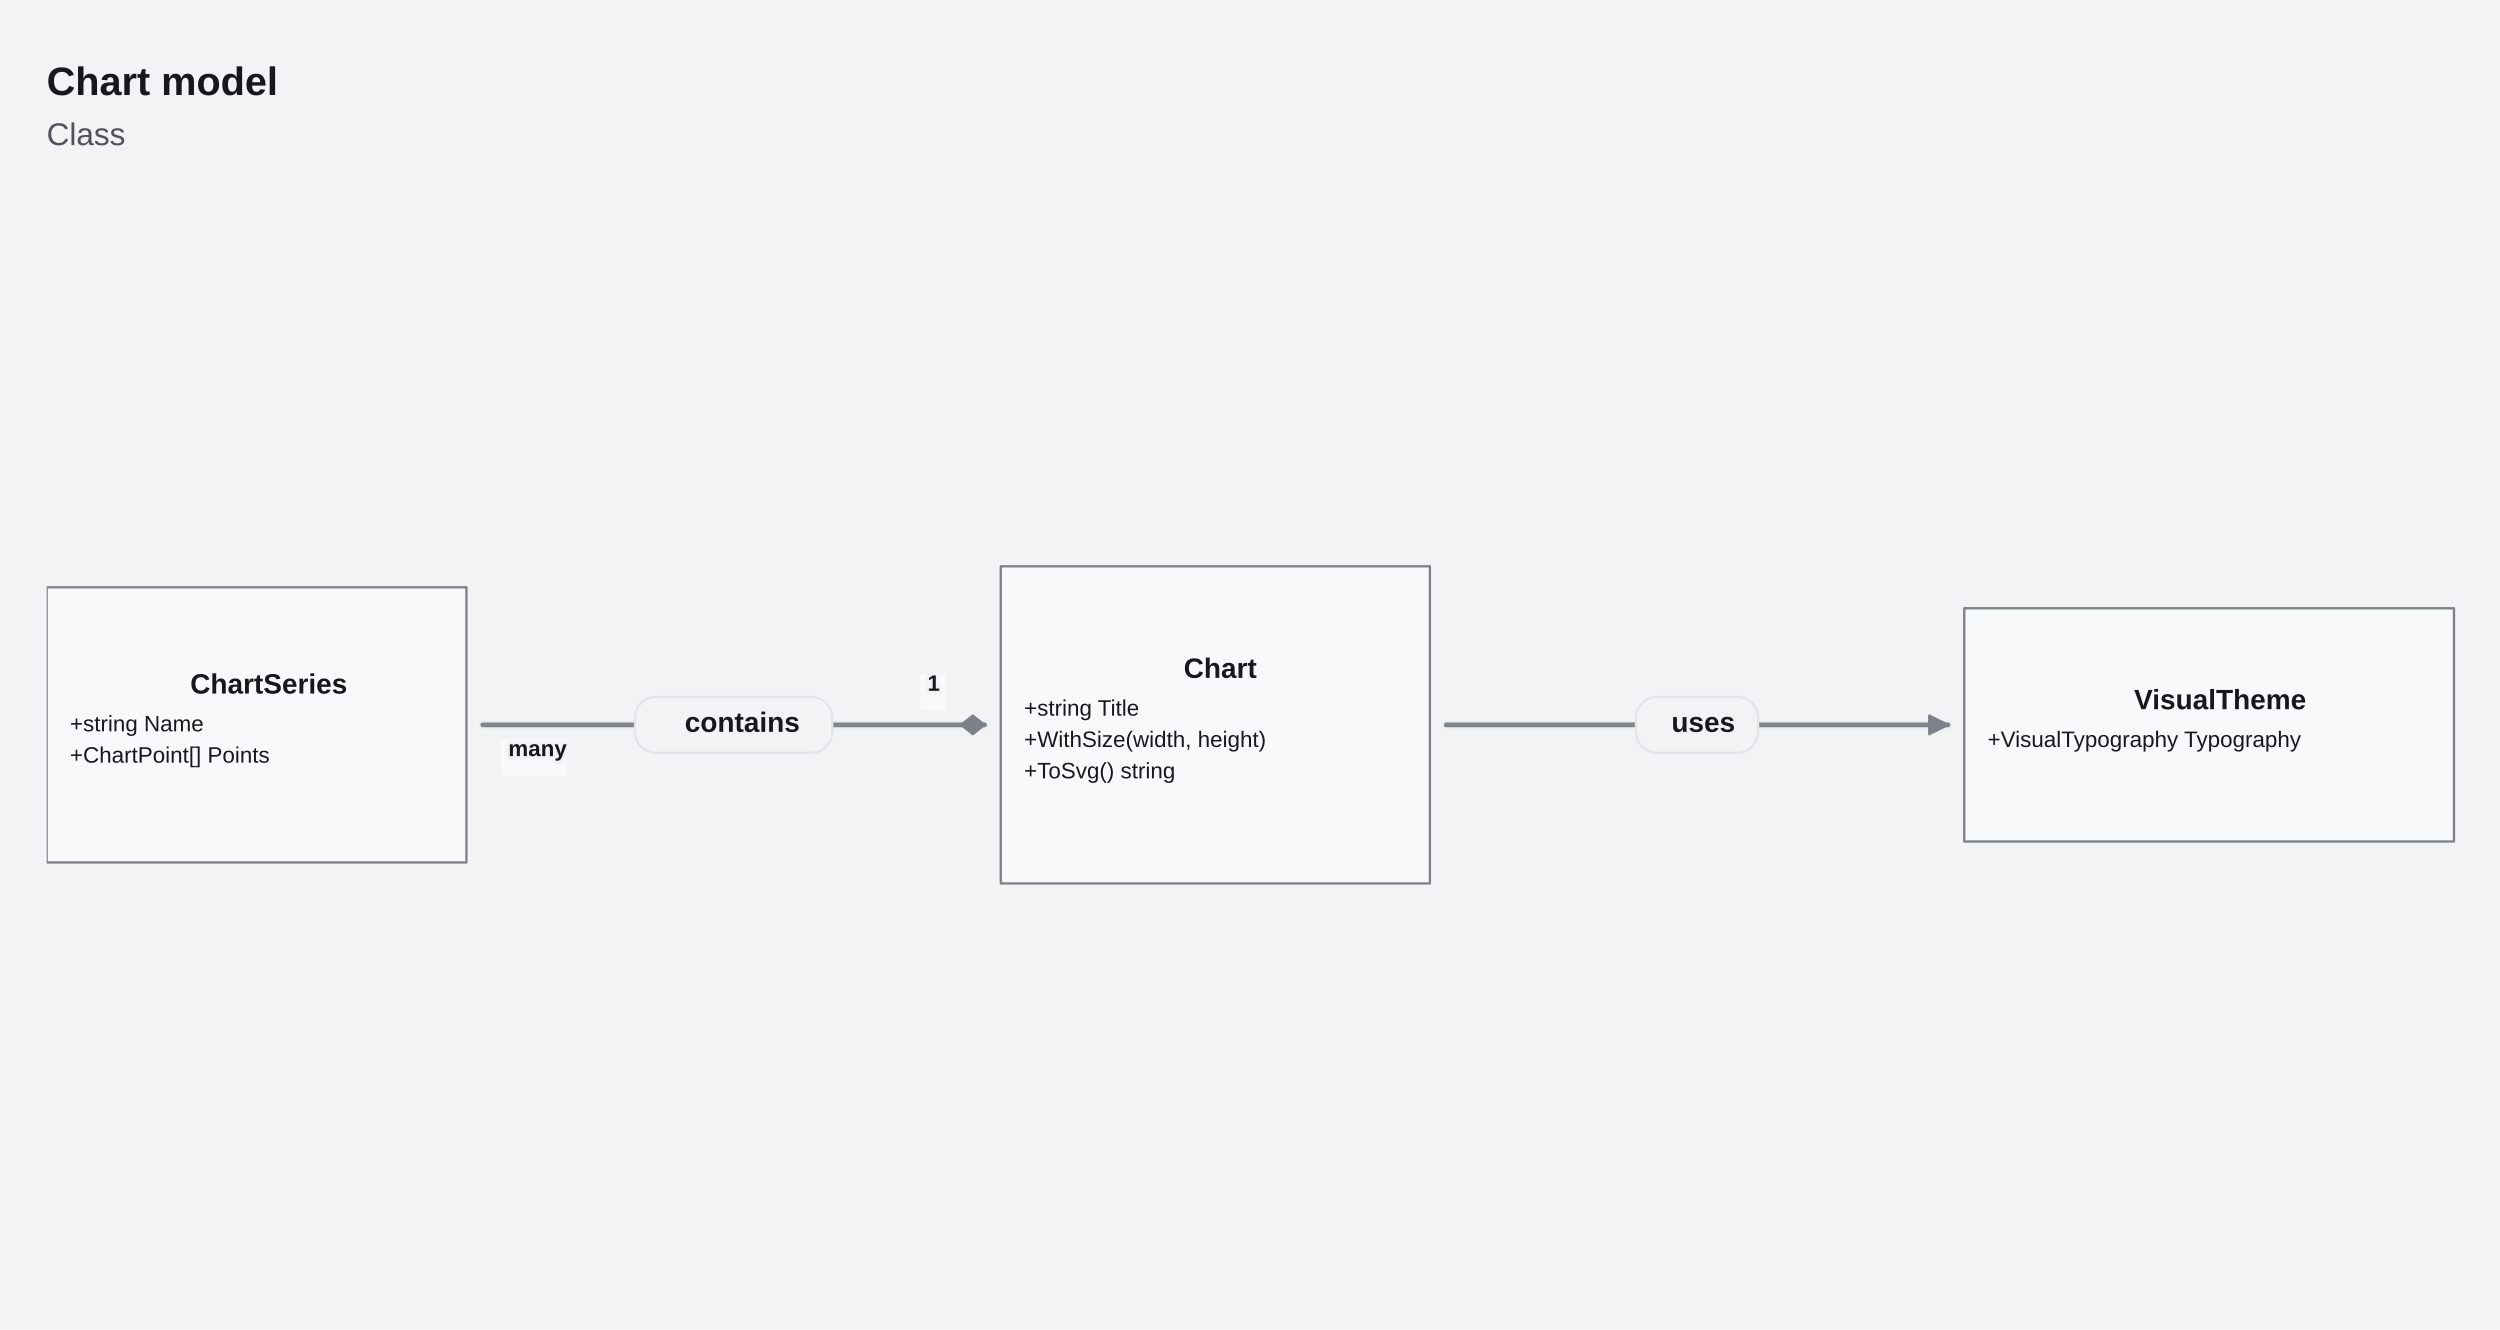
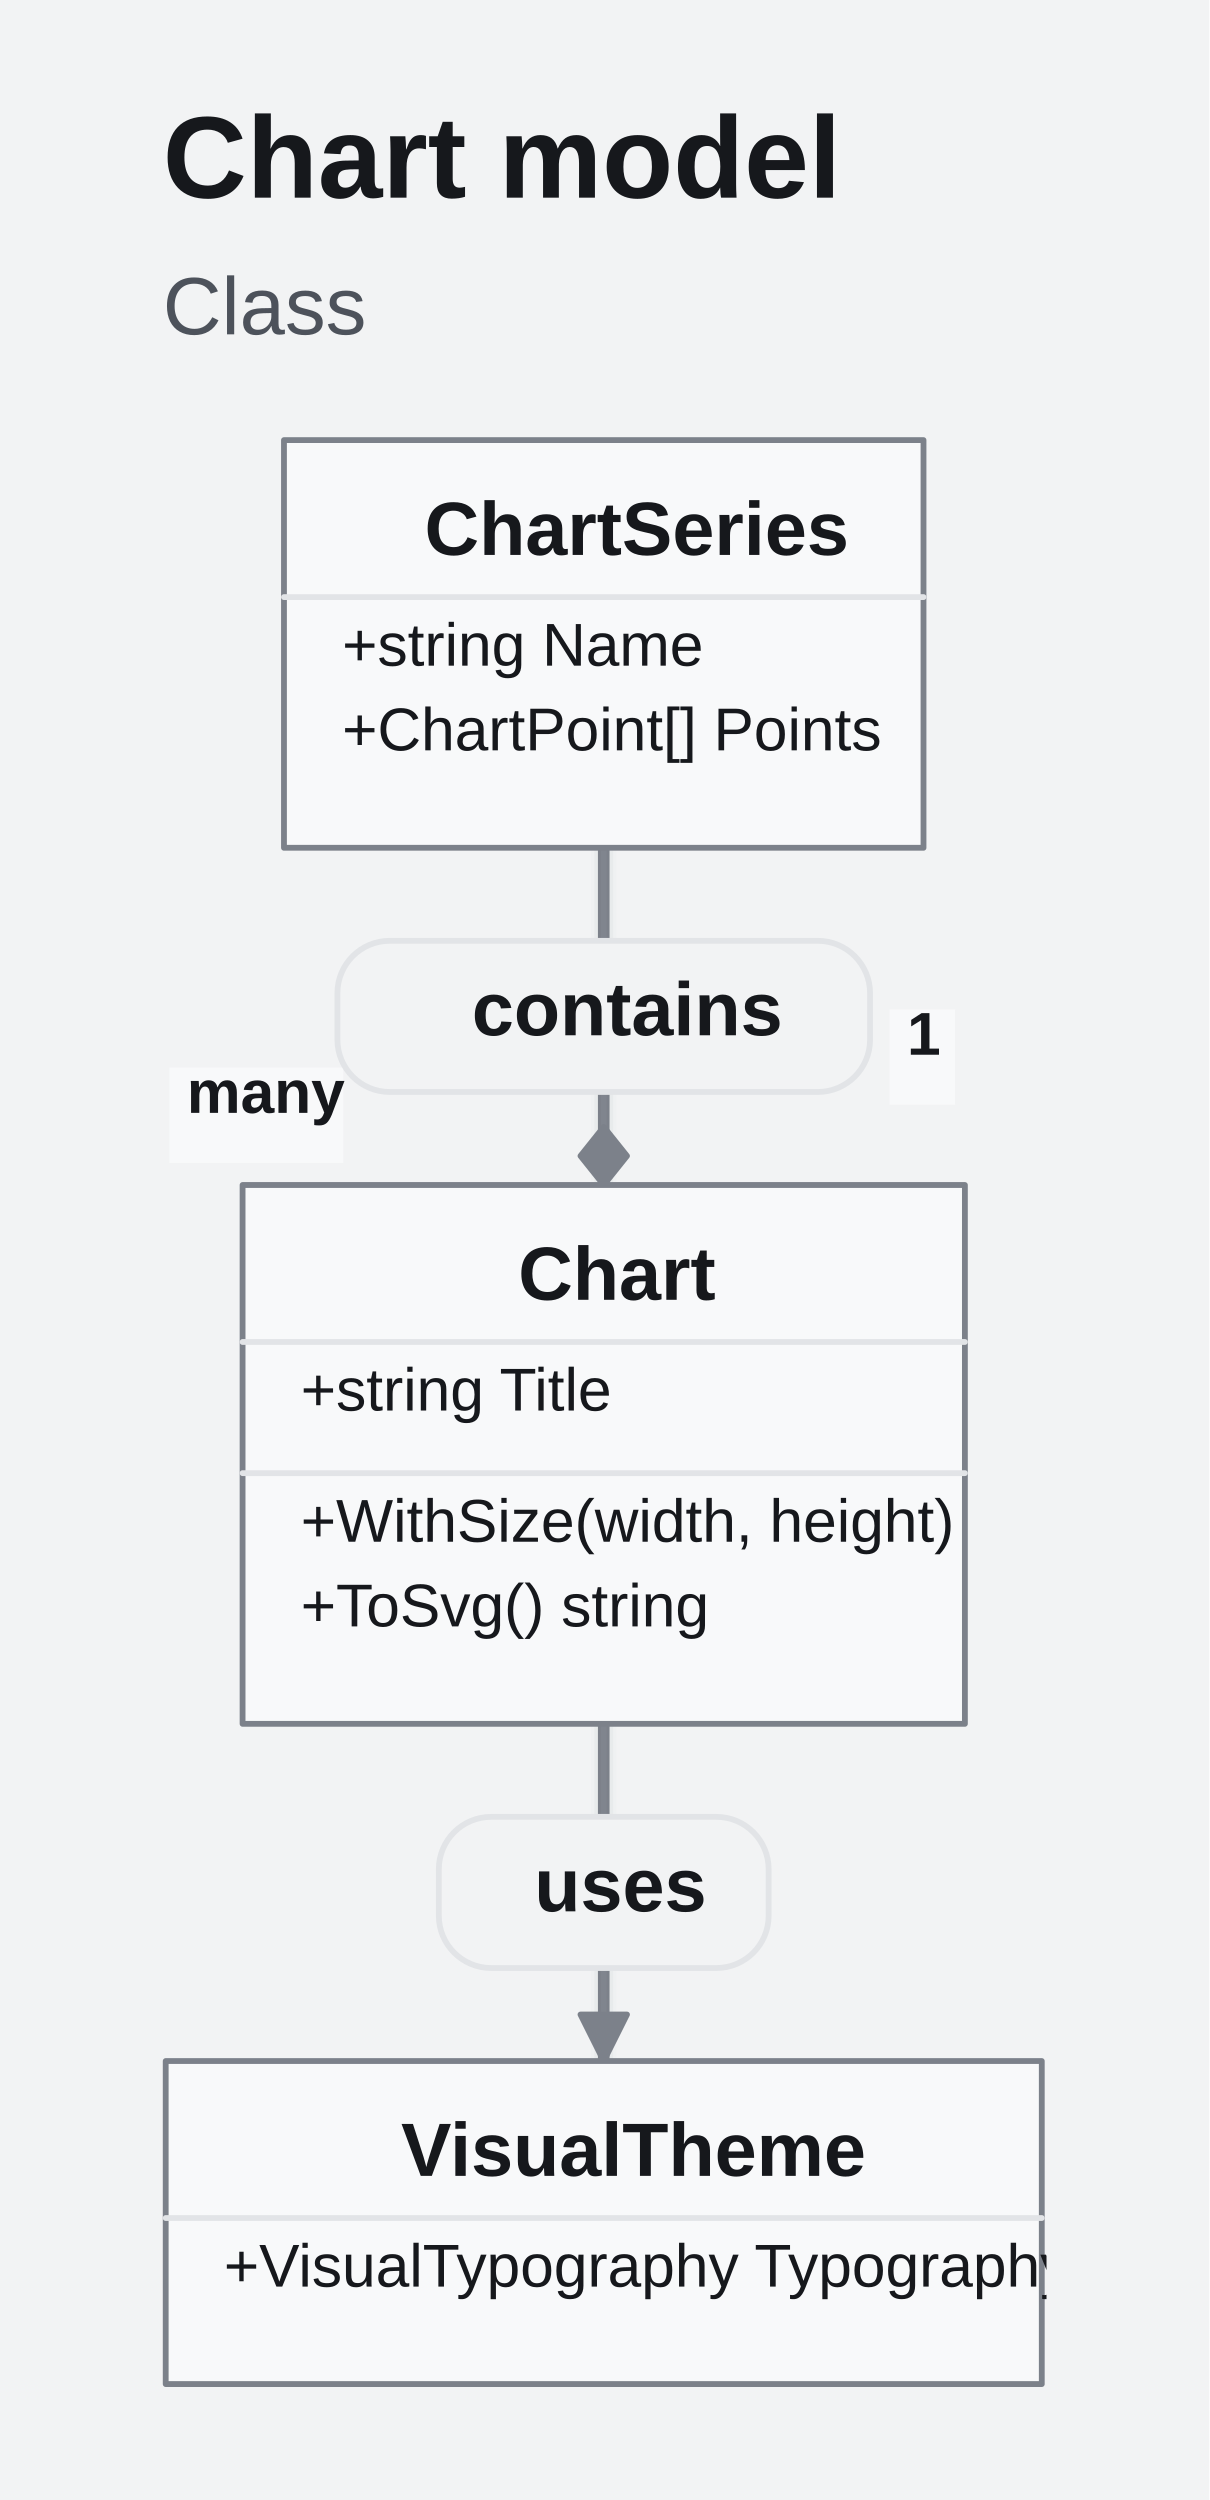
- <svg xmlns="http://www.w3.org/2000/svg" width="1072" height="570" viewBox="8 0 1072 570" stroke-linecap="round" stroke-linejoin="round" style="max-width:100%;height:auto;display:block" role="img" aria-label="Chart model" aria-labelledby="cfx-mm-class-l-title" aria-describedby="cfx-mm-class-l-description">
+ <svg xmlns="http://www.w3.org/2000/svg" width="208" height="430" viewBox="0 9 208 430" stroke-linecap="round" stroke-linejoin="round" style="max-width:100%;height:auto;display:block" role="img" aria-label="Chart model" aria-labelledby="cfx-mm-class-l-title" aria-describedby="cfx-mm-class-l-description">
  <defs>
    <clipPath id="cfx-mm-class-l-clip-1" clipPathUnits="userSpaceOnUse">
-       <rect x="28" y="28" width="1033" height="514" />
+       <rect x="28" y="28" width="152" height="392" />
    </clipPath>
    <clipPath id="cfx-mm-class-l-clip-10" clipPathUnits="userSpaceOnUse">
-       <rect x="28" y="79.65" width="1033" height="462.35" />
+       <rect x="28" y="84.2" width="152" height="335.8" />
    </clipPath>
  </defs>
-   <rect x="0" y="0" width="1089" height="570" rx="0" data-cfx-role="background" fill="#F2F3F4" stroke="none" stroke-width="1" />
+   <rect x="0" y="0" width="208" height="448" rx="0" data-cfx-role="background" fill="#F2F3F4" stroke="none" stroke-width="1" />
  <g clip-path="url(#cfx-mm-class-l-clip-1)">
-     <g data-cfx-role="frame-heading-source" data-cfx-authored-font-request="Calibri, Carlito, Segoe UI, Arial, system-ui, sans-serif|700|normal|17|">
+     <g data-cfx-role="frame-heading-source" data-cfx-authored-font-request="Calibri, Carlito, Segoe UI, Arial, system-ui, sans-serif|600|normal|20|">
      <g data-cfx-role="frame-heading">
-         <text x="28" y="40.75" font-family="Calibri, Carlito, Segoe UI, Arial, system-ui, sans-serif" font-size="17" font-weight="700" font-style="normal" fill="#16181C" xml:space="preserve" style="white-space:pre;font-language-override:normal;font-palette:normal">Chart model</text>
+         <text x="28" y="43" font-family="Calibri, Carlito, Segoe UI, Arial, system-ui, sans-serif" font-size="20" font-weight="600" font-style="normal" fill="#16181C" xml:space="preserve" style="white-space:pre;font-language-override:normal;font-palette:normal">Chart model</text>
      </g>
    </g>
-     <g data-cfx-role="frame-heading-source" data-cfx-authored-font-request="Calibri, Carlito, Segoe UI, Arial, system-ui, sans-serif|400|normal|13.5|">
+     <g data-cfx-role="frame-heading-source" data-cfx-authored-font-request="Calibri, Carlito, Segoe UI, Arial, system-ui, sans-serif|400|normal|14|">
      <g data-cfx-role="frame-heading">
-         <text x="28" y="62.225" font-family="Calibri, Carlito, Segoe UI, Arial, system-ui, sans-serif" font-size="13.5" font-weight="400" font-style="normal" fill="#4D525B" xml:space="preserve" style="white-space:pre;font-language-override:normal;font-palette:normal">Class</text>
+         <text x="28" y="66.5" font-family="Calibri, Carlito, Segoe UI, Arial, system-ui, sans-serif" font-size="14" font-weight="400" font-style="normal" fill="#4D525B" xml:space="preserve" style="white-space:pre;font-language-override:normal;font-palette:normal">Class</text>
      </g>
    </g>
  </g>
-   <g id="cfx-mm-class-l-node-9" data-cfx-source-id="mermaid-class" data-cfx-role="topology" class="cfx-topology" data-canvas-surface-style="Plain" data-cfx-active-scenario="" data-cfx-map-background-style="Dots" data-cfx-projection="" data-cfx-scenario-count="0" data-cfx-scenario-ids="" data-cfx-scenarios="[]" data-cfx-viewport="" data-chart-id="mermaid-class" data-fit-content-to-viewport="false" data-header-style="Standard" data-layout-direction="LeftToRight" data-layout-mode="Layered" data-node-surface-style="Card" data-visual-style="Default">
+   <g id="cfx-mm-class-l-node-9" data-cfx-source-id="mermaid-class" data-cfx-role="topology" class="cfx-topology" data-canvas-surface-style="Plain" data-cfx-active-scenario="" data-cfx-map-background-style="Dots" data-cfx-projection="" data-cfx-scenario-count="0" data-cfx-scenario-ids="" data-cfx-scenarios="[]" data-cfx-viewport="" data-chart-id="mermaid-class" data-fit-content-to-viewport="false" data-header-style="Standard" data-layout-direction="TopToBottom" data-layout-mode="Layered" data-node-surface-style="Card" data-visual-style="Default">
    <g clip-path="url(#cfx-mm-class-l-clip-10)">
-       <g id="cfx-mm-class-l-node-11" data-cfx-source-id="mermaid-edge-0" data-cfx-role="topology-edge" class="cfx-topology__edge" data-cfx-meta-mermaid-connector="*--" data-cfx-meta-mermaid-source-label="contains" data-cfx-selected="false" data-cfx-status="Unknown" data-direction="Backward" data-edge-color="" data-edge-dash-pattern="" data-edge-emphasis="Normal" data-edge-id="mermaid-edge-0" data-edge-kind="Ownership" data-edge-label="contains" data-edge-layout-inference="none" data-edge-line-style="Solid" data-edge-minimum-rank-span="2" data-edge-muted="false" data-edge-render-order="0" data-edge-routing-priority="0" data-edge-secondary-label="" data-edge-tertiary-label="" data-label-offset-x="0" data-label-offset-y="0" data-route-candidate-count="1" data-route-corridor="default" data-route-curve="Orthogonal" data-route-end-x="215" data-route-end-y="310.82500000000005" data-route-fallback-reason="not-obstacle-aware" data-route-label-obstacle-hits="0" data-route-lane="0" data-route-obstacle-count="2" data-route-obstacle-hits="0" data-route-offset="0" data-route-overlap-score="0" data-route-segment-count="3" data-route-start-x="430.135" data-route-start-y="310.82500000000005" data-route-strategy="Orthogonal" data-scenario-ids="" data-scenario-step-indices="" data-source-group-id="" data-source-label="1" data-source-marker="Diamond" data-source-node-id="Chart" data-source-port="Auto" data-source-port-id="" data-target-group-id="" data-target-label="many" data-target-marker="None" data-target-node-id="ChartSeries" data-target-port="Auto" data-target-port-id="" data-waypoint-count="0">
-         <path d="M 430.135 310.825 L 322.568 310.825 L 322.568 310.825 L 215 310.825" data-cfx-role="topology-edge-line-ambient-halo" fill="none" stroke="rgba(124,129,138,0.016)" stroke-width="4.4" />
-         <path d="M 430.135 310.825 L 322.568 310.825 L 322.568 310.825 L 215 310.825" data-cfx-role="topology-edge-line-halo" fill="none" stroke="rgba(124,129,138,0.055)" stroke-width="3.2" />
-         <path d="M 430.135 310.825 L 322.568 310.825 L 322.568 310.825 L 215 310.825" data-cfx-role="topology-edge-line" fill="none" stroke="#7C818A" stroke-width="2" />
-         <path d="M 430.135 310.825 L 322.568 310.825 L 322.568 310.825 L 215 310.825" data-cfx-role="topology-edge-line-highlight" fill="none" stroke="rgba(255,255,255,0.035)" stroke-width="1" />
-         <path d="M 430.135 310.825 L 425.135 306.825 L 420.135 310.825 L 425.135 314.825 Z" data-cfx-role="topology-marker" fill="#7C818A" stroke="#7C818A" stroke-width="1" fill-rule="evenodd" />
-         <g data-cfx-role="topology-edge-endpoint-label" data-edge-id="mermaid-edge-0" data-endpoint="source" data-label-x="408.135" data-label-y="296.82500000000005">
-           <rect x="402.702" y="289.025" width="10.866" height="15.6" rx="0" data-cfx-role="topology-endpoint-label-surface" fill="#F8F9FA" stroke="none" stroke-width="1" />
+       <g id="cfx-mm-class-l-node-11" data-cfx-source-id="mermaid-edge-0" data-cfx-role="topology-edge" class="cfx-topology__edge" data-cfx-meta-mermaid-connector="*--" data-cfx-meta-mermaid-source-label="contains" data-cfx-selected="false" data-cfx-status="Unknown" data-direction="Backward" data-edge-color="" data-edge-dash-pattern="" data-edge-emphasis="Normal" data-edge-id="mermaid-edge-0" data-edge-kind="Ownership" data-edge-label="contains" data-edge-layout-inference="source-port target-port" data-edge-line-style="Solid" data-edge-minimum-rank-span="1" data-edge-muted="false" data-edge-render-order="0" data-edge-routing-priority="0" data-edge-secondary-label="" data-edge-tertiary-label="" data-label-offset-x="0" data-label-offset-y="0" data-route-candidate-count="34" data-route-corridor="horizontal-target-bottom" data-route-curve="ObstacleAvoidingOrthogonal" data-route-end-x="103.8427734375" data-route-end-y="154.82" data-route-fallback-reason="none" data-route-label-obstacle-hits="0" data-route-lane="0" data-route-obstacle-count="2" data-route-obstacle-hits="0" data-route-offset="0" data-route-overlap-score="0" data-route-segment-count="3" data-route-start-x="103.8427734375" data-route-start-y="212.82" data-route-strategy="ObstacleAvoidingOrthogonal" data-scenario-ids="" data-scenario-step-indices="" data-source-group-id="" data-source-label="1" data-source-marker="Diamond" data-source-node-id="Chart" data-source-port="Top" data-source-port-id="" data-target-group-id="" data-target-label="many" data-target-marker="None" data-target-node-id="ChartSeries" data-target-port="Bottom" data-target-port-id="" data-waypoint-count="0">
+         <path d="M 103.843 212.82 L 103.843 172.82 L 103.843 172.82 L 103.843 154.82" data-cfx-role="topology-edge-line-ambient-halo" fill="none" stroke="rgba(124,129,138,0.016)" stroke-width="4.4" />
+         <path d="M 103.843 212.82 L 103.843 172.82 L 103.843 172.82 L 103.843 154.82" data-cfx-role="topology-edge-line-halo" fill="none" stroke="rgba(124,129,138,0.055)" stroke-width="3.2" />
+         <path d="M 103.843 212.82 L 103.843 172.82 L 103.843 172.82 L 103.843 154.82" data-cfx-role="topology-edge-line" fill="none" stroke="#7C818A" stroke-width="2" />
+         <path d="M 103.843 212.82 L 103.843 172.82 L 103.843 172.82 L 103.843 154.82" data-cfx-role="topology-edge-line-highlight" fill="none" stroke="rgba(255,255,255,0.035)" stroke-width="1" />
+         <path d="M 103.843 212.82 L 107.843 207.82 L 103.843 202.82 L 99.843 207.82 Z" data-cfx-role="topology-marker" fill="#7C818A" stroke="#7C818A" stroke-width="1" fill-rule="evenodd" />
+         <g data-cfx-role="topology-edge-endpoint-label" data-edge-id="mermaid-edge-0" data-endpoint="source" data-label-x="158.6427734375" data-label-y="190.82">
+           <rect x="153.007" y="182.62" width="11.271" height="16.4" rx="0" data-cfx-role="topology-endpoint-label-surface" fill="#F8F9FA" stroke="none" stroke-width="1" />
          <g data-cfx-role="topology-endpoint-label">
-             <text x="405.702" y="296.225" font-family="Calibri, Carlito, Segoe UI, Arial, system-ui, sans-serif" font-size="9.6" font-weight="600" font-style="normal" fill="#16181C" xml:space="preserve" stroke="#F2F3F4" stroke-width="3" stroke-linejoin="round" paint-order="stroke" style="white-space:pre;font-language-override:normal;font-palette:normal">1</text>
+             <text x="156.007" y="190.42" font-family="Calibri, Carlito, Segoe UI, Arial, system-ui, sans-serif" font-size="10.4" font-weight="600" font-style="normal" fill="#16181C" xml:space="preserve" style="white-space:pre;font-language-override:normal;font-palette:normal">1</text>
          </g>
        </g>
-         <g data-cfx-role="topology-edge-endpoint-label" data-edge-id="mermaid-edge-0" data-endpoint="target" data-label-x="237" data-label-y="324.82500000000005">
-           <rect x="222.963" y="317.025" width="28.073" height="15.6" rx="0" data-cfx-role="topology-endpoint-label-surface" fill="#F8F9FA" stroke="none" stroke-width="1" />
+         <g data-cfx-role="topology-edge-endpoint-label" data-edge-id="mermaid-edge-0" data-endpoint="target" data-label-x="44.08632812500002" data-label-y="200.82">
+           <rect x="29.13" y="192.62" width="29.913" height="16.4" rx="0" data-cfx-role="topology-endpoint-label-surface" fill="#F8F9FA" stroke="none" stroke-width="1" />
          <g data-cfx-role="topology-endpoint-label">
-             <text x="225.963" y="324.225" font-family="Calibri, Carlito, Segoe UI, Arial, system-ui, sans-serif" font-size="9.6" font-weight="600" font-style="normal" fill="#16181C" xml:space="preserve" stroke="#F2F3F4" stroke-width="3" stroke-linejoin="round" paint-order="stroke" style="white-space:pre;font-language-override:normal;font-palette:normal">many</text>
+             <text x="32.13" y="200.42" font-family="Calibri, Carlito, Segoe UI, Arial, system-ui, sans-serif" font-size="10.4" font-weight="600" font-style="normal" fill="#16181C" xml:space="preserve" style="white-space:pre;font-language-override:normal;font-palette:normal">many</text>
          </g>
        </g>
      </g>
-       <g id="cfx-mm-class-l-node-26" data-cfx-source-id="mermaid-edge-1" data-cfx-role="topology-edge" class="cfx-topology__edge" data-cfx-meta-mermaid-connector="--&gt;" data-cfx-meta-mermaid-source-label="uses" data-cfx-selected="false" data-cfx-status="Unknown" data-direction="Forward" data-edge-color="" data-edge-dash-pattern="" data-edge-emphasis="Normal" data-edge-id="mermaid-edge-1" data-edge-kind="Link" data-edge-label="uses" data-edge-layout-inference="none" data-edge-line-style="Solid" data-edge-minimum-rank-span="2" data-edge-muted="false" data-edge-render-order="1" data-edge-routing-priority="0" data-edge-secondary-label="" data-edge-tertiary-label="" data-label-offset-x="0" data-label-offset-y="0" data-route-candidate-count="1" data-route-corridor="default" data-route-curve="Orthogonal" data-route-end-x="843.269" data-route-end-y="310.82500000000005" data-route-fallback-reason="not-obstacle-aware" data-route-label-obstacle-hits="0" data-route-lane="0" data-route-obstacle-count="2" data-route-obstacle-hits="0" data-route-offset="0" data-route-overlap-score="0" data-route-segment-count="3" data-route-start-x="628.135" data-route-start-y="310.82500000000005" data-route-strategy="Orthogonal" data-scenario-ids="" data-scenario-step-indices="" data-source-group-id="" data-source-label="" data-source-marker="None" data-source-node-id="Chart" data-source-port="Auto" data-source-port-id="" data-target-group-id="" data-target-label="" data-target-marker="Arrow" data-target-node-id="VisualTheme" data-target-port="Auto" data-target-port-id="" data-waypoint-count="0">
-         <path d="M 628.135 310.825 L 735.702 310.825 L 735.702 310.825 L 843.269 310.825" data-cfx-role="topology-edge-line-ambient-halo" fill="none" stroke="rgba(124,129,138,0.016)" stroke-width="4.4" />
-         <path d="M 628.135 310.825 L 735.702 310.825 L 735.702 310.825 L 843.269 310.825" data-cfx-role="topology-edge-line-halo" fill="none" stroke="rgba(124,129,138,0.055)" stroke-width="3.2" />
-         <path d="M 628.135 310.825 L 735.702 310.825 L 735.702 310.825 L 843.269 310.825" data-cfx-role="topology-edge-line" fill="none" stroke="#7C818A" stroke-width="2" />
-         <path d="M 628.135 310.825 L 735.702 310.825 L 735.702 310.825 L 843.269 310.825" data-cfx-role="topology-edge-line-highlight" fill="none" stroke="rgba(255,255,255,0.035)" stroke-width="1" />
-         <path d="M 843.269 310.825 L 835.269 306.825 L 835.269 314.825 Z" data-cfx-role="topology-marker" fill="#7C818A" stroke="#7C818A" stroke-width="1" fill-rule="evenodd" />
+       <g id="cfx-mm-class-l-node-26" data-cfx-source-id="mermaid-edge-1" data-cfx-role="topology-edge" class="cfx-topology__edge" data-cfx-meta-mermaid-connector="--&gt;" data-cfx-meta-mermaid-source-label="uses" data-cfx-selected="false" data-cfx-status="Unknown" data-direction="Forward" data-edge-color="" data-edge-dash-pattern="" data-edge-emphasis="Normal" data-edge-id="mermaid-edge-1" data-edge-kind="Link" data-edge-label="uses" data-edge-layout-inference="source-port target-port" data-edge-line-style="Solid" data-edge-minimum-rank-span="1" data-edge-muted="false" data-edge-render-order="1" data-edge-routing-priority="0" data-edge-secondary-label="" data-edge-tertiary-label="" data-label-offset-x="0" data-label-offset-y="0" data-route-candidate-count="34" data-route-corridor="vertical-mid-ported" data-route-curve="ObstacleAvoidingOrthogonal" data-route-end-x="103.8427734375" data-route-end-y="363.5" data-route-fallback-reason="none" data-route-label-obstacle-hits="0" data-route-lane="0" data-route-obstacle-count="2" data-route-obstacle-hits="0" data-route-offset="0" data-route-overlap-score="0" data-route-segment-count="3" data-route-start-x="103.8427734375" data-route-start-y="305.5" data-route-strategy="ObstacleAvoidingOrthogonal" data-scenario-ids="" data-scenario-step-indices="" data-source-group-id="" data-source-label="" data-source-marker="None" data-source-node-id="Chart" data-source-port="Bottom" data-source-port-id="" data-target-group-id="" data-target-label="" data-target-marker="Arrow" data-target-node-id="VisualTheme" data-target-port="Top" data-target-port-id="" data-waypoint-count="0">
+         <path d="M 103.843 305.5 L 103.843 319.5 L 103.843 349.5 L 103.843 363.5" data-cfx-role="topology-edge-line-ambient-halo" fill="none" stroke="rgba(124,129,138,0.016)" stroke-width="4.4" />
+         <path d="M 103.843 305.5 L 103.843 319.5 L 103.843 349.5 L 103.843 363.5" data-cfx-role="topology-edge-line-halo" fill="none" stroke="rgba(124,129,138,0.055)" stroke-width="3.2" />
+         <path d="M 103.843 305.5 L 103.843 319.5 L 103.843 349.5 L 103.843 363.5" data-cfx-role="topology-edge-line" fill="none" stroke="#7C818A" stroke-width="2" />
+         <path d="M 103.843 305.5 L 103.843 319.5 L 103.843 349.5 L 103.843 363.5" data-cfx-role="topology-edge-line-highlight" fill="none" stroke="rgba(255,255,255,0.035)" stroke-width="1" />
+         <path d="M 103.843 363.5 L 107.843 355.5 L 99.843 355.5 Z" data-cfx-role="topology-marker" fill="#7C818A" stroke="#7C818A" stroke-width="1" fill-rule="evenodd" />
      </g>
-       <g id="cfx-mm-class-l-node-33" data-cfx-source-id="mermaid-edge-0-label" data-cfx-role="topology-edge-label" class="cfx-topology__edge-label" data-cfx-status="Unknown" data-edge-id="mermaid-edge-0" data-edge-label-render-order="0" data-edge-render-order="0" data-label-anchor-node-id="" data-label-anchor-override="false" data-label-anchor-x="322.5675" data-label-anchor-y="310.82500000000005" data-label-clearance="false" data-label-height="24" data-label-leader="false" data-label-line-count="1" data-label-width="84.56727272727272" data-label-x="322.5675" data-label-y="310.82500000000005">
-         <rect x="280.284" y="298.825" width="84.567" height="24" rx="9" data-cfx-role="topology-edge-label-surface" fill="#F2F3F4" stroke="#E2E4E7" stroke-width="1" />
+       <g id="cfx-mm-class-l-node-33" data-cfx-source-id="mermaid-edge-0-label" data-cfx-role="topology-edge-label" class="cfx-topology__edge-label" data-cfx-status="Unknown" data-edge-id="mermaid-edge-0" data-edge-label-render-order="0" data-edge-render-order="0" data-label-anchor-node-id="" data-label-anchor-override="false" data-label-anchor-x="103.8427734375" data-label-anchor-y="183.82" data-label-clearance="false" data-label-height="26" data-label-leader="false" data-label-line-count="1" data-label-width="91.61454545454546" data-label-x="103.8427734375" data-label-y="183.82">
+         <rect x="58.036" y="170.82" width="91.615" height="26" rx="9" data-cfx-role="topology-edge-label-surface" fill="#F2F3F4" stroke="#E2E4E7" stroke-width="1" />
        <g data-cfx-role="topology-edge-label-text">
-           <text x="301.626" y="313.825" font-family="Calibri, Carlito, Segoe UI, Arial, system-ui, sans-serif" font-size="12" font-weight="600" font-style="normal" fill="#16181C" xml:space="preserve" style="white-space:pre;font-language-override:normal;font-palette:normal">contains</text>
+           <text x="81.156" y="187.07" font-family="Calibri, Carlito, Segoe UI, Arial, system-ui, sans-serif" font-size="13" font-weight="600" font-style="normal" fill="#16181C" xml:space="preserve" style="white-space:pre;font-language-override:normal;font-palette:normal">contains</text>
        </g>
      </g>
-       <g id="cfx-mm-class-l-node-37" data-cfx-source-id="mermaid-edge-1-label" data-cfx-role="topology-edge-label" class="cfx-topology__edge-label" data-cfx-status="Unknown" data-edge-id="mermaid-edge-1" data-edge-label-render-order="1" data-edge-render-order="1" data-label-anchor-node-id="" data-label-anchor-override="false" data-label-anchor-x="735.702" data-label-anchor-y="310.82500000000005" data-label-clearance="false" data-label-height="24" data-label-leader="false" data-label-line-count="1" data-label-width="52.36363636363636" data-label-x="735.702" data-label-y="310.82500000000005">
-         <rect x="709.52" y="298.825" width="52.364" height="24" rx="9" data-cfx-role="topology-edge-label-surface" fill="#F2F3F4" stroke="#E2E4E7" stroke-width="1" />
+       <g id="cfx-mm-class-l-node-37" data-cfx-source-id="mermaid-edge-1-label" data-cfx-role="topology-edge-label" class="cfx-topology__edge-label" data-cfx-status="Unknown" data-edge-id="mermaid-edge-1" data-edge-label-render-order="1" data-edge-render-order="1" data-label-anchor-node-id="" data-label-anchor-override="false" data-label-anchor-x="103.8427734375" data-label-anchor-y="334.5" data-label-clearance="false" data-label-height="26" data-label-leader="false" data-label-line-count="1" data-label-width="56.727272727272734" data-label-x="103.8427734375" data-label-y="334.5">
+         <rect x="75.479" y="321.5" width="56.727" height="26" rx="9" data-cfx-role="topology-edge-label-surface" fill="#F2F3F4" stroke="#E2E4E7" stroke-width="1" />
        <g data-cfx-role="topology-edge-label-text">
-           <text x="724.675" y="313.825" font-family="Calibri, Carlito, Segoe UI, Arial, system-ui, sans-serif" font-size="12" font-weight="600" font-style="normal" fill="#16181C" xml:space="preserve" style="white-space:pre;font-language-override:normal;font-palette:normal">uses</text>
+           <text x="91.896" y="337.75" font-family="Calibri, Carlito, Segoe UI, Arial, system-ui, sans-serif" font-size="13" font-weight="600" font-style="normal" fill="#16181C" xml:space="preserve" style="white-space:pre;font-language-override:normal;font-palette:normal">uses</text>
        </g>
      </g>
-       <g id="cfx-mm-class-l-node-41" data-cfx-source-id="Chart" data-cfx-role="topology-node" class="cfx-topology__node cfx-mermaid-class" data-cfx-meta-layer="2" data-cfx-meta-layout-column="0" data-cfx-meta-layout-layer="2" data-cfx-meta-layout-layerindex="1" data-cfx-meta-layout-rankhintsapplied="true" data-cfx-meta-layout-row="0" data-cfx-meta-mermaid-attributes="1" data-cfx-meta-mermaid-id="Chart" data-cfx-meta-mermaid-kind="class" data-cfx-meta-mermaid-methods="2" data-cfx-meta-mermaid-source-label="Chart" data-cfx-selected="false" data-cfx-status="Unknown" data-group-id="" data-group-label="" data-node-badge="" data-node-detail-count="3" data-node-display-mode="Card" data-node-id="Chart" data-node-kind="Generic" data-node-label="Chart" data-node-shape="Rectangle" data-scenario-ids="" data-scenario-step-indices="">
-         <path d="M 437.135 242.825 L 621.135 242.825 L 621.135 378.825 L 437.135 378.825 Z" data-cfx-role="topology-node-surface" fill="#F8F9FA" stroke="#7C818A" stroke-width="1" fill-rule="evenodd" />
+       <g id="cfx-mm-class-l-node-41" data-cfx-source-id="Chart" data-cfx-role="topology-node" class="cfx-topology__node cfx-mermaid-class" data-cfx-meta-layer="1" data-cfx-meta-layout-column="0" data-cfx-meta-layout-layer="1" data-cfx-meta-layout-layerindex="1" data-cfx-meta-layout-rankhintsapplied="true" data-cfx-meta-layout-row="0" data-cfx-meta-mermaid-attributes="1" data-cfx-meta-mermaid-id="Chart" data-cfx-meta-mermaid-kind="class" data-cfx-meta-mermaid-methods="2" data-cfx-meta-mermaid-source-label="Chart" data-cfx-selected="false" data-cfx-status="Unknown" data-group-id="" data-group-label="" data-node-badge="" data-node-detail-count="3" data-node-display-mode="Card" data-node-id="Chart" data-node-kind="Generic" data-node-label="Chart" data-node-shape="Rectangle" data-scenario-ids="" data-scenario-step-indices="">
+         <path d="M 41.723 212.82 L 165.962 212.82 L 165.962 305.5 L 41.723 305.5 Z" data-cfx-role="topology-node-surface" fill="#F8F9FA" stroke="#7C818A" stroke-width="1" fill-rule="evenodd" />
        <g id="cfx-mm-class-l-node-43" data-cfx-source-id="Chart-label" data-cfx-role="topology-node-label">
-           <text x="515.564" y="290.665" font-family="Calibri, Carlito, Segoe UI, Arial, system-ui, sans-serif" font-size="12" font-weight="600" font-style="normal" fill="#16181C" xml:space="preserve" style="white-space:pre;font-language-override:normal;font-palette:normal">Chart</text>
+           <text x="89.142" y="232.57" font-family="Calibri, Carlito, Segoe UI, Arial, system-ui, sans-serif" font-size="13" font-weight="600" font-style="normal" fill="#16181C" xml:space="preserve" style="white-space:pre;font-language-override:normal;font-palette:normal">Chart</text>
+         </g>
+         <line x1="41.723" y1="239.82" x2="165.962" y2="239.82" data-cfx-role="topology-node-detail-separator" fill="none" stroke="#E2E4E7" stroke-width="1" />
+         <g data-cfx-role="topology-node-detail">
+           <text x="51.723" y="251.62" font-family="Calibri, Carlito, Segoe UI, Arial, system-ui, sans-serif" font-size="10.4" font-weight="400" font-style="normal" fill="#16181C" xml:space="preserve" style="white-space:pre;font-language-override:normal;font-palette:normal">+string Title</text>
+         </g>
+         <line x1="41.723" y1="262.38" x2="165.962" y2="262.38" data-cfx-role="topology-node-detail-separator" fill="none" stroke="#E2E4E7" stroke-width="1" />
+         <g data-cfx-role="topology-node-detail">
+           <text x="51.723" y="274.18" font-family="Calibri, Carlito, Segoe UI, Arial, system-ui, sans-serif" font-size="10.4" font-weight="400" font-style="normal" fill="#16181C" xml:space="preserve" style="white-space:pre;font-language-override:normal;font-palette:normal">+WithSize(width, height)</text>
        </g>
        <g data-cfx-role="topology-node-detail">
-           <text x="447.135" y="306.865" font-family="Calibri, Carlito, Segoe UI, Arial, system-ui, sans-serif" font-size="9.6" font-weight="400" font-style="normal" fill="#16181C" xml:space="preserve" style="white-space:pre;font-language-override:normal;font-palette:normal">+string Title</text>
+           <text x="51.723" y="288.74" font-family="Calibri, Carlito, Segoe UI, Arial, system-ui, sans-serif" font-size="10.4" font-weight="400" font-style="normal" fill="#16181C" xml:space="preserve" style="white-space:pre;font-language-override:normal;font-palette:normal">+ToSvg() string</text>
+         </g>
+       </g>
+       <g id="cfx-mm-class-l-node-50" data-cfx-source-id="ChartSeries" data-cfx-role="topology-node" class="cfx-topology__node cfx-mermaid-class" data-cfx-meta-layer="0" data-cfx-meta-layout-column="0" data-cfx-meta-layout-layer="0" data-cfx-meta-layout-layerindex="0" data-cfx-meta-layout-rankhintsapplied="true" data-cfx-meta-layout-row="0" data-cfx-meta-mermaid-attributes="2" data-cfx-meta-mermaid-id="ChartSeries" data-cfx-meta-mermaid-kind="class" data-cfx-meta-mermaid-methods="0" data-cfx-meta-mermaid-source-label="ChartSeries" data-cfx-selected="false" data-cfx-status="Unknown" data-group-id="" data-group-label="" data-node-badge="" data-node-detail-count="2" data-node-display-mode="Card" data-node-id="ChartSeries" data-node-kind="Generic" data-node-label="ChartSeries" data-node-shape="Rectangle" data-scenario-ids="" data-scenario-step-indices="">
+         <path d="M 48.843 84.7 L 158.843 84.7 L 158.843 154.82 L 48.843 154.82 Z" data-cfx-role="topology-node-surface" fill="#F8F9FA" stroke="#7C818A" stroke-width="1" fill-rule="evenodd" />
+         <g id="cfx-mm-class-l-node-52" data-cfx-source-id="ChartSeries-label" data-cfx-role="topology-node-label">
+           <text x="73.025" y="104.45" font-family="Calibri, Carlito, Segoe UI, Arial, system-ui, sans-serif" font-size="13" font-weight="600" font-style="normal" fill="#16181C" xml:space="preserve" style="white-space:pre;font-language-override:normal;font-palette:normal">ChartSeries</text>
+         </g>
+         <line x1="48.843" y1="111.7" x2="158.843" y2="111.7" data-cfx-role="topology-node-detail-separator" fill="none" stroke="#E2E4E7" stroke-width="1" />
+         <g data-cfx-role="topology-node-detail">
+           <text x="58.843" y="123.5" font-family="Calibri, Carlito, Segoe UI, Arial, system-ui, sans-serif" font-size="10.4" font-weight="400" font-style="normal" fill="#16181C" xml:space="preserve" style="white-space:pre;font-language-override:normal;font-palette:normal">+string Name</text>
        </g>
        <g data-cfx-role="topology-node-detail">
-           <text x="447.135" y="320.305" font-family="Calibri, Carlito, Segoe UI, Arial, system-ui, sans-serif" font-size="9.6" font-weight="400" font-style="normal" fill="#16181C" xml:space="preserve" style="white-space:pre;font-language-override:normal;font-palette:normal">+WithSize(width, height)</text>
-         </g>
-         <g data-cfx-role="topology-node-detail">
-           <text x="447.135" y="333.745" font-family="Calibri, Carlito, Segoe UI, Arial, system-ui, sans-serif" font-size="9.6" font-weight="400" font-style="normal" fill="#16181C" xml:space="preserve" style="white-space:pre;font-language-override:normal;font-palette:normal">+ToSvg() string</text>
+           <text x="58.843" y="138.06" font-family="Calibri, Carlito, Segoe UI, Arial, system-ui, sans-serif" font-size="10.4" font-weight="400" font-style="normal" fill="#16181C" xml:space="preserve" style="white-space:pre;font-language-override:normal;font-palette:normal">+ChartPoint[] Points</text>
        </g>
      </g>
-       <g id="cfx-mm-class-l-node-48" data-cfx-source-id="ChartSeries" data-cfx-role="topology-node" class="cfx-topology__node cfx-mermaid-class" data-cfx-meta-layer="0" data-cfx-meta-layout-column="0" data-cfx-meta-layout-layer="0" data-cfx-meta-layout-layerindex="0" data-cfx-meta-layout-rankhintsapplied="true" data-cfx-meta-layout-row="0" data-cfx-meta-mermaid-attributes="2" data-cfx-meta-mermaid-id="ChartSeries" data-cfx-meta-mermaid-kind="class" data-cfx-meta-mermaid-methods="0" data-cfx-meta-mermaid-source-label="ChartSeries" data-cfx-selected="false" data-cfx-status="Unknown" data-group-id="" data-group-label="" data-node-badge="" data-node-detail-count="2" data-node-display-mode="Card" data-node-id="ChartSeries" data-node-kind="Generic" data-node-label="ChartSeries" data-node-shape="Rectangle" data-scenario-ids="" data-scenario-step-indices="">
-         <path d="M 28 251.825 L 208 251.825 L 208 369.825 L 28 369.825 Z" data-cfx-role="topology-node-surface" fill="#F8F9FA" stroke="#7C818A" stroke-width="1" fill-rule="evenodd" />
-         <g id="cfx-mm-class-l-node-50" data-cfx-source-id="ChartSeries-label" data-cfx-role="topology-node-label">
-           <text x="89.553" y="297.385" font-family="Calibri, Carlito, Segoe UI, Arial, system-ui, sans-serif" font-size="12" font-weight="600" font-style="normal" fill="#16181C" xml:space="preserve" style="white-space:pre;font-language-override:normal;font-palette:normal">ChartSeries</text>
+       <g id="cfx-mm-class-l-node-57" data-cfx-source-id="VisualTheme" data-cfx-role="topology-node" class="cfx-topology__node cfx-mermaid-class" data-cfx-meta-layer="2" data-cfx-meta-layout-column="0" data-cfx-meta-layout-layer="2" data-cfx-meta-layout-layerindex="2" data-cfx-meta-layout-rankhintsapplied="true" data-cfx-meta-layout-row="0" data-cfx-meta-mermaid-attributes="1" data-cfx-meta-mermaid-id="VisualTheme" data-cfx-meta-mermaid-kind="class" data-cfx-meta-mermaid-methods="0" data-cfx-meta-mermaid-source-label="VisualTheme" data-cfx-selected="false" data-cfx-status="Unknown" data-group-id="" data-group-label="" data-node-badge="" data-node-detail-count="1" data-node-display-mode="Card" data-node-id="VisualTheme" data-node-kind="Generic" data-node-label="VisualTheme" data-node-shape="Rectangle" data-scenario-ids="" data-scenario-step-indices="">
+         <path d="M 28.5 363.5 L 179.186 363.5 L 179.186 419.06 L 28.5 419.06 Z" data-cfx-role="topology-node-surface" fill="#F8F9FA" stroke="#7C818A" stroke-width="1" fill-rule="evenodd" />
+         <g id="cfx-mm-class-l-node-59" data-cfx-source-id="VisualTheme-label" data-cfx-role="topology-node-label">
+           <text x="68.978" y="383.25" font-family="Calibri, Carlito, Segoe UI, Arial, system-ui, sans-serif" font-size="13" font-weight="600" font-style="normal" fill="#16181C" xml:space="preserve" style="white-space:pre;font-language-override:normal;font-palette:normal">VisualTheme</text>
        </g>
+         <line x1="28.5" y1="390.5" x2="179.186" y2="390.5" data-cfx-role="topology-node-detail-separator" fill="none" stroke="#E2E4E7" stroke-width="1" />
        <g data-cfx-role="topology-node-detail">
-           <text x="38" y="313.585" font-family="Calibri, Carlito, Segoe UI, Arial, system-ui, sans-serif" font-size="9.6" font-weight="400" font-style="normal" fill="#16181C" xml:space="preserve" style="white-space:pre;font-language-override:normal;font-palette:normal">+string Name</text>
-         </g>
-         <g data-cfx-role="topology-node-detail">
-           <text x="38" y="327.025" font-family="Calibri, Carlito, Segoe UI, Arial, system-ui, sans-serif" font-size="9.6" font-weight="400" font-style="normal" fill="#16181C" xml:space="preserve" style="white-space:pre;font-language-override:normal;font-palette:normal">+ChartPoint[] Points</text>
-         </g>
-       </g>
-       <g id="cfx-mm-class-l-node-54" data-cfx-source-id="VisualTheme" data-cfx-role="topology-node" class="cfx-topology__node cfx-mermaid-class" data-cfx-meta-layer="4" data-cfx-meta-layout-column="0" data-cfx-meta-layout-layer="4" data-cfx-meta-layout-layerindex="2" data-cfx-meta-layout-rankhintsapplied="true" data-cfx-meta-layout-row="0" data-cfx-meta-mermaid-attributes="1" data-cfx-meta-mermaid-id="VisualTheme" data-cfx-meta-mermaid-kind="class" data-cfx-meta-mermaid-methods="0" data-cfx-meta-mermaid-source-label="VisualTheme" data-cfx-selected="false" data-cfx-status="Unknown" data-group-id="" data-group-label="" data-node-badge="" data-node-detail-count="1" data-node-display-mode="Card" data-node-id="VisualTheme" data-node-kind="Generic" data-node-label="VisualTheme" data-node-shape="Rectangle" data-scenario-ids="" data-scenario-step-indices="">
-         <path d="M 850.269 260.825 L 1060.269 260.825 L 1060.269 360.825 L 850.269 360.825 Z" data-cfx-role="topology-node-surface" fill="#F8F9FA" stroke="#7C818A" stroke-width="1" fill-rule="evenodd" />
-         <g id="cfx-mm-class-l-node-56" data-cfx-source-id="VisualTheme-label" data-cfx-role="topology-node-label">
-           <text x="923.086" y="304.105" font-family="Calibri, Carlito, Segoe UI, Arial, system-ui, sans-serif" font-size="12" font-weight="600" font-style="normal" fill="#16181C" xml:space="preserve" style="white-space:pre;font-language-override:normal;font-palette:normal">VisualTheme</text>
-         </g>
-         <g data-cfx-role="topology-node-detail">
-           <text x="860.269" y="320.305" font-family="Calibri, Carlito, Segoe UI, Arial, system-ui, sans-serif" font-size="9.6" font-weight="400" font-style="normal" fill="#16181C" xml:space="preserve" style="white-space:pre;font-language-override:normal;font-palette:normal">+VisualTypography Typography</text>
+           <text x="38.5" y="402.3" font-family="Calibri, Carlito, Segoe UI, Arial, system-ui, sans-serif" font-size="10.4" font-weight="400" font-style="normal" fill="#16181C" xml:space="preserve" style="white-space:pre;font-language-override:normal;font-palette:normal">+VisualTypography Typography</text>
        </g>
      </g>
    </g>
  </g>
</svg>
